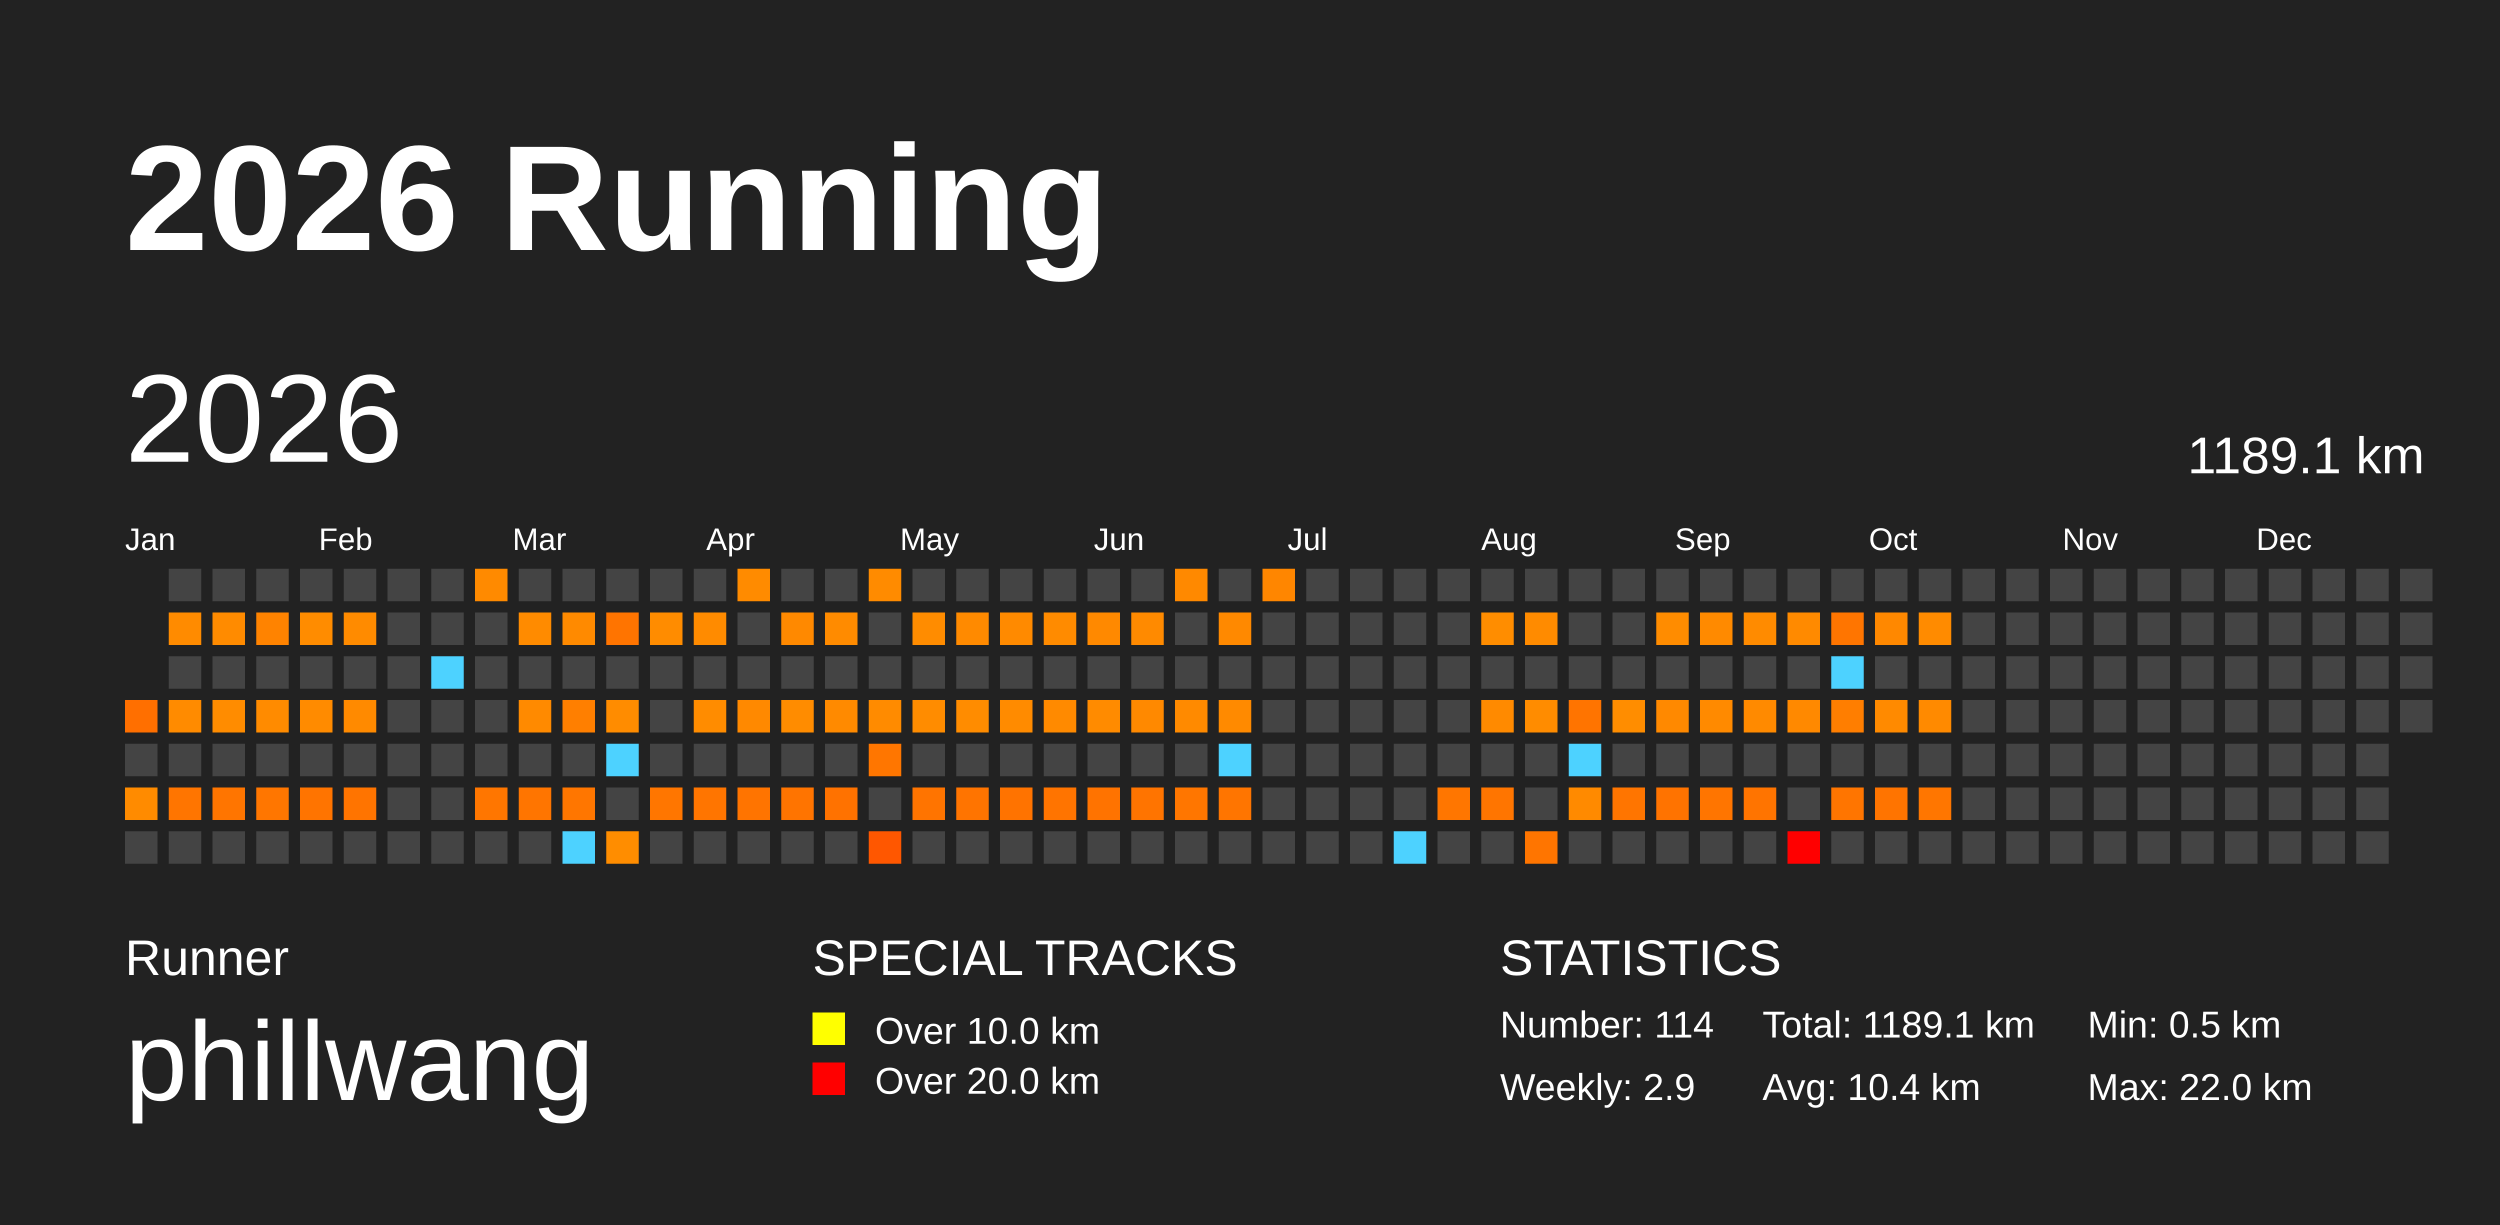
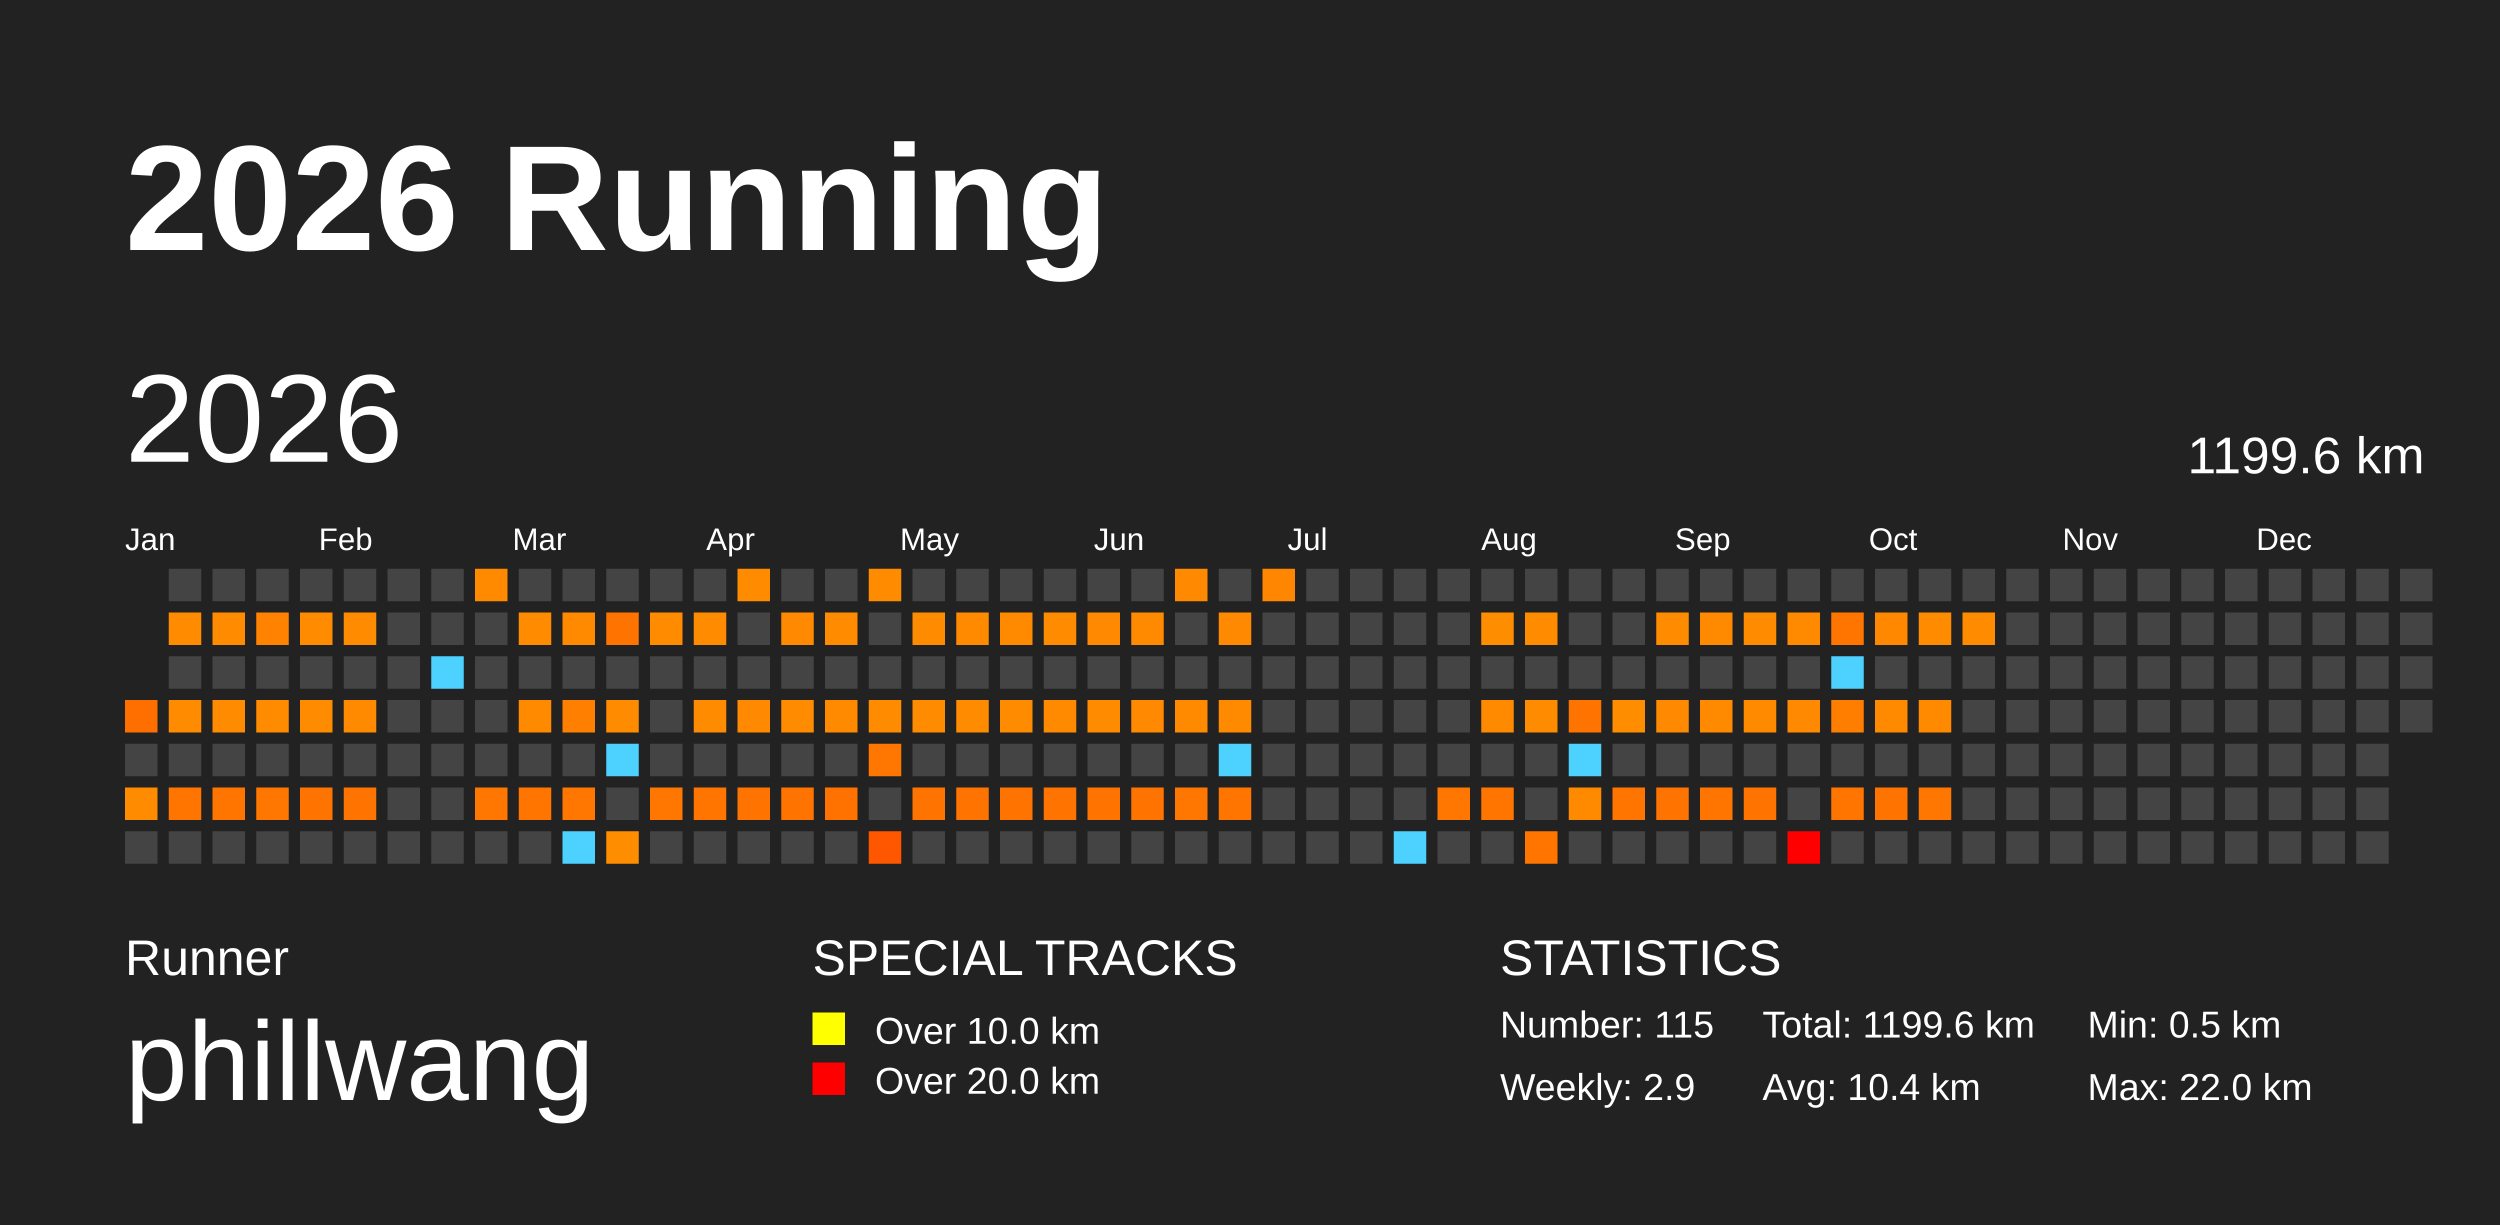
<svg xmlns="http://www.w3.org/2000/svg" baseProfile="full" height="98mm" version="1.1" viewBox="0,0,200,98" width="200mm">
  <defs>
    <pattern height="2" id="indoor-stripe" patternUnits="userSpaceOnUse" width="2">
      <line stroke="white" stroke-opacity="0.45" stroke-width="0.5" x1="0" x2="2" y1="2" y2="0" />
    </pattern>
  </defs>
  <rect fill="#222222" height="98" width="200" x="0" y="0" />
  <text fill="#FFFFFF" style="font-size:12px; font-family:Arial; font-weight:bold;" x="10" y="20">2026 Running</text>
  <text fill="#FFFFFF" style="font-size:4px; font-family:Arial" x="10" y="78">Runner</text>
  <text fill="#FFFFFF" style="font-size:9px; font-family:Arial" x="10" y="88">phillwang</text>
  <text fill="#FFFFFF" style="font-size:4px; font-family:Arial" x="65" y="78">SPECIAL TRACKS</text>
  <rect fill="yellow" height="2.6" width="2.6" x="65" y="81" />
  <text fill="#FFFFFF" style="font-size:3px; font-family:Arial" x="70" y="83.5">Over 10.0 km</text>
  <rect fill="red" height="2.6" width="2.6" x="65" y="85" />
  <text fill="#FFFFFF" style="font-size:3px; font-family:Arial" x="70" y="87.5">Over 20.0 km</text>
  <text fill="#FFFFFF" style="font-size:4px; font-family:Arial" x="120" y="78">STATISTICS</text>
-   <text fill="#FFFFFF" style="font-size:3px; font-family:Arial" x="120" y="83">Number: 114</text>
+   <text fill="#FFFFFF" style="font-size:3px; font-family:Arial" x="120" y="83">Number: 115</text>
  <text fill="#FFFFFF" style="font-size:3px; font-family:Arial" x="120" y="88">Weekly: 2.9</text>
-   <text fill="#FFFFFF" style="font-size:3px; font-family:Arial" x="141" y="83">Total: 1189.1 km</text>
+   <text fill="#FFFFFF" style="font-size:3px; font-family:Arial" x="141" y="83">Total: 1199.6 km</text>
  <text fill="#FFFFFF" style="font-size:3px; font-family:Arial" x="141" y="88">Avg: 10.4 km</text>
  <text fill="#FFFFFF" style="font-size:3px; font-family:Arial" x="167" y="83">Min: 0.5 km</text>
  <text fill="#FFFFFF" style="font-size:3px; font-family:Arial" x="167" y="88">Max: 22.0 km</text>
  <text dominant-baseline="hanging" fill="#FFFFFF" style="font-size:10.0px; font-family:Arial;" x="10" y="30">2026</text>
-   <text dominant-baseline="hanging" fill="#FFFFFF" style="font-size:4.125px; font-family:Arial;" x="175" y="35">1189.1 km</text>
+   <text dominant-baseline="hanging" fill="#FFFFFF" style="font-size:4.125px; font-family:Arial;" x="175" y="35">1199.6 km</text>
  <text fill="#FFFFFF" style="font-size:2.5px; font-family:Arial" x="10.0" y="44">Jan</text>
  <text fill="#FFFFFF" style="font-size:2.5px; font-family:Arial" x="25.5" y="44">Feb</text>
  <text fill="#FFFFFF" style="font-size:2.5px; font-family:Arial" x="41.0" y="44">Mar</text>
  <text fill="#FFFFFF" style="font-size:2.5px; font-family:Arial" x="56.5" y="44">Apr</text>
  <text fill="#FFFFFF" style="font-size:2.5px; font-family:Arial" x="72.0" y="44">May</text>
  <text fill="#FFFFFF" style="font-size:2.5px; font-family:Arial" x="87.5" y="44">Jun</text>
  <text fill="#FFFFFF" style="font-size:2.5px; font-family:Arial" x="103.0" y="44">Jul</text>
  <text fill="#FFFFFF" style="font-size:2.5px; font-family:Arial" x="118.5" y="44">Aug</text>
  <text fill="#FFFFFF" style="font-size:2.5px; font-family:Arial" x="134.0" y="44">Sep</text>
  <text fill="#FFFFFF" style="font-size:2.5px; font-family:Arial" x="149.5" y="44">Oct</text>
  <text fill="#FFFFFF" style="font-size:2.5px; font-family:Arial" x="165.0" y="44">Nov</text>
  <text fill="#FFFFFF" style="font-size:2.5px; font-family:Arial" x="180.5" y="44">Dec</text>
  <rect fill="#ff6f00" height="2.6" width="2.6" x="10.0" y="56.0" />
  <rect fill="#444444" height="2.6" width="2.6" x="10.0" y="59.5" />
  <rect fill="#ff8b00" height="2.6" width="2.6" x="10.0" y="63.0" />
  <rect fill="#444444" height="2.6" width="2.6" x="10.0" y="66.5" />
  <rect fill="#444444" height="2.6" width="2.6" x="13.5" y="45.5" />
  <rect fill="#ff8b00" height="2.6" width="2.6" x="13.5" y="49.0" />
  <rect fill="#444444" height="2.6" width="2.6" x="13.5" y="52.5" />
  <rect fill="#ff8b00" height="2.6" width="2.6" x="13.5" y="56.0" />
  <rect fill="#444444" height="2.6" width="2.6" x="13.5" y="59.5" />
  <rect fill="#ff7500" height="2.6" width="2.6" x="13.5" y="63.0" />
  <rect fill="#444444" height="2.6" width="2.6" x="13.5" y="66.5" />
  <rect fill="#444444" height="2.6" width="2.6" x="17.0" y="45.5" />
  <rect fill="#ff8b00" height="2.6" width="2.6" x="17.0" y="49.0" />
  <rect fill="#444444" height="2.6" width="2.6" x="17.0" y="52.5" />
  <rect fill="#ff8c00" height="2.6" width="2.6" x="17.0" y="56.0" />
  <rect fill="#444444" height="2.6" width="2.6" x="17.0" y="59.5" />
  <rect fill="#ff7500" height="2.6" width="2.6" x="17.0" y="63.0" />
  <rect fill="#444444" height="2.6" width="2.6" x="17.0" y="66.5" />
  <rect fill="#444444" height="2.6" width="2.6" x="20.5" y="45.5" />
  <rect fill="#ff8300" height="2.6" width="2.6" x="20.5" y="49.0" />
  <rect fill="#444444" height="2.6" width="2.6" x="20.5" y="52.5" />
  <rect fill="#ff8b00" height="2.6" width="2.6" x="20.5" y="56.0" />
  <rect fill="#444444" height="2.6" width="2.6" x="20.5" y="59.5" />
  <rect fill="#ff7600" height="2.6" width="2.6" x="20.5" y="63.0" />
  <rect fill="#444444" height="2.6" width="2.6" x="20.5" y="66.5" />
  <rect fill="#444444" height="2.6" width="2.6" x="24.0" y="45.5" />
  <rect fill="#ff8c00" height="2.6" width="2.6" x="24.0" y="49.0" />
  <rect fill="#444444" height="2.6" width="2.6" x="24.0" y="52.5" />
  <rect fill="#ff8b00" height="2.6" width="2.6" x="24.0" y="56.0" />
  <rect fill="#444444" height="2.6" width="2.6" x="24.0" y="59.5" />
  <rect fill="#ff7400" height="2.6" width="2.6" x="24.0" y="63.0" />
  <rect fill="#444444" height="2.6" width="2.6" x="24.0" y="66.5" />
  <rect fill="#444444" height="2.6" width="2.6" x="27.5" y="45.5" />
  <rect fill="#ff8b00" height="2.6" width="2.6" x="27.5" y="49.0" />
  <rect fill="#444444" height="2.6" width="2.6" x="27.5" y="52.5" />
  <rect fill="#ff8a00" height="2.6" width="2.6" x="27.5" y="56.0" />
  <rect fill="#444444" height="2.6" width="2.6" x="27.5" y="59.5" />
  <rect fill="#ff7400" height="2.6" width="2.6" x="27.5" y="63.0" />
  <rect fill="#444444" height="2.6" width="2.6" x="27.5" y="66.5" />
  <rect fill="#444444" height="2.6" width="2.6" x="31.0" y="45.5" />
  <rect fill="#444444" height="2.6" width="2.6" x="31.0" y="49.0" />
  <rect fill="#444444" height="2.6" width="2.6" x="31.0" y="52.5" />
  <rect fill="#444444" height="2.6" width="2.6" x="31.0" y="56.0" />
  <rect fill="#444444" height="2.6" width="2.6" x="31.0" y="59.5" />
  <rect fill="#444444" height="2.6" width="2.6" x="31.0" y="63.0" />
  <rect fill="#444444" height="2.6" width="2.6" x="31.0" y="66.5" />
  <rect fill="#444444" height="2.6" width="2.6" x="34.5" y="45.5" />
  <rect fill="#444444" height="2.6" width="2.6" x="34.5" y="49.0" />
  <rect fill="#4dd2ff" height="2.6" width="2.6" x="34.5" y="52.5" />
  <rect fill="#444444" height="2.6" width="2.6" x="34.5" y="56.0" />
  <rect fill="#444444" height="2.6" width="2.6" x="34.5" y="59.5" />
  <rect fill="#444444" height="2.6" width="2.6" x="34.5" y="63.0" />
  <rect fill="#444444" height="2.6" width="2.6" x="34.5" y="66.5" />
  <rect fill="#ff8a00" height="2.6" width="2.6" x="38.0" y="45.5" />
  <rect fill="#444444" height="2.6" width="2.6" x="38.0" y="49.0" />
  <rect fill="#444444" height="2.6" width="2.6" x="38.0" y="52.5" />
  <rect fill="#444444" height="2.6" width="2.6" x="38.0" y="56.0" />
  <rect fill="#444444" height="2.6" width="2.6" x="38.0" y="59.5" />
  <rect fill="#ff7600" height="2.6" width="2.6" x="38.0" y="63.0" />
  <rect fill="#444444" height="2.6" width="2.6" x="38.0" y="66.5" />
  <rect fill="#444444" height="2.6" width="2.6" x="41.5" y="45.5" />
  <rect fill="#ff8b00" height="2.6" width="2.6" x="41.5" y="49.0" />
  <rect fill="#444444" height="2.6" width="2.6" x="41.5" y="52.5" />
  <rect fill="#ff8a00" height="2.6" width="2.6" x="41.5" y="56.0" />
  <rect fill="#444444" height="2.6" width="2.6" x="41.5" y="59.5" />
  <rect fill="#ff7500" height="2.6" width="2.6" x="41.5" y="63.0" />
  <rect fill="#444444" height="2.6" width="2.6" x="41.5" y="66.5" />
  <rect fill="#444444" height="2.6" width="2.6" x="45.0" y="45.5" />
  <rect fill="#ff8a00" height="2.6" width="2.6" x="45.0" y="49.0" />
  <rect fill="#444444" height="2.6" width="2.6" x="45.0" y="52.5" />
  <rect fill="#ff7f00" height="2.6" width="2.6" x="45.0" y="56.0" />
  <rect fill="#444444" height="2.6" width="2.6" x="45.0" y="59.5" />
  <rect fill="#ff7600" height="2.6" width="2.6" x="45.0" y="63.0" />
  <rect fill="#4dd2ff" height="2.6" width="2.6" x="45.0" y="66.5" />
  <rect fill="#444444" height="2.6" width="2.6" x="48.5" y="45.5" />
  <rect fill="#ff7400" height="2.6" width="2.6" x="48.5" y="49.0" />
  <rect fill="#444444" height="2.6" width="2.6" x="48.5" y="52.5" />
  <rect fill="#ff8c00" height="2.6" width="2.6" x="48.5" y="56.0" />
  <rect fill="#4dd2ff" height="2.6" width="2.6" x="48.5" y="59.5" />
  <rect fill="#444444" height="2.6" width="2.6" x="48.5" y="63.0" />
  <rect fill="#ff8d00" height="2.6" width="2.6" x="48.5" y="66.5" />
  <rect fill="#444444" height="2.6" width="2.6" x="52.0" y="45.5" />
  <rect fill="#ff8c00" height="2.6" width="2.6" x="52.0" y="49.0" />
  <rect fill="#444444" height="2.6" width="2.6" x="52.0" y="52.5" />
  <rect fill="#444444" height="2.6" width="2.6" x="52.0" y="56.0" />
  <rect fill="#444444" height="2.6" width="2.6" x="52.0" y="59.5" />
  <rect fill="#ff7600" height="2.6" width="2.6" x="52.0" y="63.0" />
  <rect fill="#444444" height="2.6" width="2.6" x="52.0" y="66.5" />
  <rect fill="#444444" height="2.6" width="2.6" x="55.5" y="45.5" />
  <rect fill="#ff8b00" height="2.6" width="2.6" x="55.5" y="49.0" />
  <rect fill="#444444" height="2.6" width="2.6" x="55.5" y="52.5" />
  <rect fill="#ff8c00" height="2.6" width="2.6" x="55.5" y="56.0" />
  <rect fill="#444444" height="2.6" width="2.6" x="55.5" y="59.5" />
  <rect fill="#ff7500" height="2.6" width="2.6" x="55.5" y="63.0" />
  <rect fill="#444444" height="2.6" width="2.6" x="55.5" y="66.5" />
  <rect fill="#ff8b00" height="2.6" width="2.6" x="59.0" y="45.5" />
  <rect fill="#444444" height="2.6" width="2.6" x="59.0" y="49.0" />
  <rect fill="#444444" height="2.6" width="2.6" x="59.0" y="52.5" />
  <rect fill="#ff8900" height="2.6" width="2.6" x="59.0" y="56.0" />
  <rect fill="#444444" height="2.6" width="2.6" x="59.0" y="59.5" />
  <rect fill="#ff7400" height="2.6" width="2.6" x="59.0" y="63.0" />
  <rect fill="#444444" height="2.6" width="2.6" x="59.0" y="66.5" />
  <rect fill="#444444" height="2.6" width="2.6" x="62.5" y="45.5" />
  <rect fill="#ff8900" height="2.6" width="2.6" x="62.5" y="49.0" />
  <rect fill="#444444" height="2.6" width="2.6" x="62.5" y="52.5" />
  <rect fill="#ff8c00" height="2.6" width="2.6" x="62.5" y="56.0" />
  <rect fill="#444444" height="2.6" width="2.6" x="62.5" y="59.5" />
  <rect fill="#ff7400" height="2.6" width="2.6" x="62.5" y="63.0" />
  <rect fill="#444444" height="2.6" width="2.6" x="62.5" y="66.5" />
  <rect fill="#444444" height="2.6" width="2.6" x="66.0" y="45.5" />
  <rect fill="#ff8b00" height="2.6" width="2.6" x="66.0" y="49.0" />
  <rect fill="#444444" height="2.6" width="2.6" x="66.0" y="52.5" />
  <rect fill="#ff8a00" height="2.6" width="2.6" x="66.0" y="56.0" />
  <rect fill="#444444" height="2.6" width="2.6" x="66.0" y="59.5" />
  <rect fill="#ff7200" height="2.6" width="2.6" x="66.0" y="63.0" />
  <rect fill="#444444" height="2.6" width="2.6" x="66.0" y="66.5" />
  <rect fill="#ff8b00" height="2.6" width="2.6" x="69.5" y="45.5" />
  <rect fill="#444444" height="2.6" width="2.6" x="69.5" y="49.0" />
  <rect fill="#444444" height="2.6" width="2.6" x="69.5" y="52.5" />
  <rect fill="#ff8b00" height="2.6" width="2.6" x="69.5" y="56.0" />
  <rect fill="#ff7600" height="2.6" width="2.6" x="69.5" y="59.5" />
  <rect fill="#444444" height="2.6" width="2.6" x="69.5" y="63.0" />
  <rect fill="#ff5700" height="2.6" width="2.6" x="69.5" y="66.5" />
  <rect fill="#444444" height="2.6" width="2.6" x="73.0" y="45.5" />
  <rect fill="#ff8c00" height="2.6" width="2.6" x="73.0" y="49.0" />
  <rect fill="#444444" height="2.6" width="2.6" x="73.0" y="52.5" />
  <rect fill="#ff8c00" height="2.6" width="2.6" x="73.0" y="56.0" />
  <rect fill="#444444" height="2.6" width="2.6" x="73.0" y="59.5" />
  <rect fill="#ff7400" height="2.6" width="2.6" x="73.0" y="63.0" />
  <rect fill="#444444" height="2.6" width="2.6" x="73.0" y="66.5" />
  <rect fill="#444444" height="2.6" width="2.6" x="76.5" y="45.5" />
  <rect fill="#ff8a00" height="2.6" width="2.6" x="76.5" y="49.0" />
  <rect fill="#444444" height="2.6" width="2.6" x="76.5" y="52.5" />
  <rect fill="#ff8c00" height="2.6" width="2.6" x="76.5" y="56.0" />
  <rect fill="#444444" height="2.6" width="2.6" x="76.5" y="59.5" />
  <rect fill="#ff7400" height="2.6" width="2.6" x="76.5" y="63.0" />
  <rect fill="#444444" height="2.6" width="2.6" x="76.5" y="66.5" />
  <rect fill="#444444" height="2.6" width="2.6" x="80.0" y="45.5" />
  <rect fill="#ff8a00" height="2.6" width="2.6" x="80.0" y="49.0" />
  <rect fill="#444444" height="2.6" width="2.6" x="80.0" y="52.5" />
  <rect fill="#ff8b00" height="2.6" width="2.6" x="80.0" y="56.0" />
  <rect fill="#444444" height="2.6" width="2.6" x="80.0" y="59.5" />
  <rect fill="#ff7300" height="2.6" width="2.6" x="80.0" y="63.0" />
  <rect fill="#444444" height="2.6" width="2.6" x="80.0" y="66.5" />
  <rect fill="#444444" height="2.6" width="2.6" x="83.5" y="45.5" />
  <rect fill="#ff8b00" height="2.6" width="2.6" x="83.5" y="49.0" />
  <rect fill="#444444" height="2.6" width="2.6" x="83.5" y="52.5" />
  <rect fill="#ff8a00" height="2.6" width="2.6" x="83.5" y="56.0" />
  <rect fill="#444444" height="2.6" width="2.6" x="83.5" y="59.5" />
  <rect fill="#ff7400" height="2.6" width="2.6" x="83.5" y="63.0" />
  <rect fill="#444444" height="2.6" width="2.6" x="83.5" y="66.5" />
  <rect fill="#444444" height="2.6" width="2.6" x="87.0" y="45.5" />
  <rect fill="#ff8900" height="2.6" width="2.6" x="87.0" y="49.0" />
  <rect fill="#444444" height="2.6" width="2.6" x="87.0" y="52.5" />
  <rect fill="#ff8b00" height="2.6" width="2.6" x="87.0" y="56.0" />
  <rect fill="#444444" height="2.6" width="2.6" x="87.0" y="59.5" />
  <rect fill="#ff7300" height="2.6" width="2.6" x="87.0" y="63.0" />
  <rect fill="#444444" height="2.6" width="2.6" x="87.0" y="66.5" />
  <rect fill="#444444" height="2.6" width="2.6" x="90.5" y="45.5" />
  <rect fill="#ff8a00" height="2.6" width="2.6" x="90.5" y="49.0" />
  <rect fill="#444444" height="2.6" width="2.6" x="90.5" y="52.5" />
  <rect fill="#ff8900" height="2.6" width="2.6" x="90.5" y="56.0" />
  <rect fill="#444444" height="2.6" width="2.6" x="90.5" y="59.5" />
  <rect fill="#ff7400" height="2.6" width="2.6" x="90.5" y="63.0" />
  <rect fill="#444444" height="2.6" width="2.6" x="90.5" y="66.5" />
  <rect fill="#ff8900" height="2.6" width="2.6" x="94.0" y="45.5" />
  <rect fill="#444444" height="2.6" width="2.6" x="94.0" y="49.0" />
  <rect fill="#444444" height="2.6" width="2.6" x="94.0" y="52.5" />
  <rect fill="#ff8a00" height="2.6" width="2.6" x="94.0" y="56.0" />
  <rect fill="#444444" height="2.6" width="2.6" x="94.0" y="59.5" />
  <rect fill="#ff7600" height="2.6" width="2.6" x="94.0" y="63.0" />
  <rect fill="#444444" height="2.6" width="2.6" x="94.0" y="66.5" />
  <rect fill="#444444" height="2.6" width="2.6" x="97.5" y="45.5" />
  <rect fill="#ff8900" height="2.6" width="2.6" x="97.5" y="49.0" />
  <rect fill="#444444" height="2.6" width="2.6" x="97.5" y="52.5" />
  <rect fill="#ff8a00" height="2.6" width="2.6" x="97.5" y="56.0" />
  <rect fill="#4dd2ff" height="2.6" width="2.6" x="97.5" y="59.5" />
  <rect fill="#ff7500" height="2.6" width="2.6" x="97.5" y="63.0" />
  <rect fill="#444444" height="2.6" width="2.6" x="97.5" y="66.5" />
  <rect fill="#ff8600" height="2.6" width="2.6" x="101.0" y="45.5" />
  <rect fill="#444444" height="2.6" width="2.6" x="101.0" y="49.0" />
  <rect fill="#444444" height="2.6" width="2.6" x="101.0" y="52.5" />
  <rect fill="#444444" height="2.6" width="2.6" x="101.0" y="56.0" />
  <rect fill="#444444" height="2.6" width="2.6" x="101.0" y="59.5" />
  <rect fill="#444444" height="2.6" width="2.6" x="101.0" y="63.0" />
  <rect fill="#444444" height="2.6" width="2.6" x="101.0" y="66.5" />
  <rect fill="#444444" height="2.6" width="2.6" x="104.5" y="45.5" />
  <rect fill="#444444" height="2.6" width="2.6" x="104.5" y="49.0" />
  <rect fill="#444444" height="2.6" width="2.6" x="104.5" y="52.5" />
  <rect fill="#444444" height="2.6" width="2.6" x="104.5" y="56.0" />
  <rect fill="#444444" height="2.6" width="2.6" x="104.5" y="59.5" />
  <rect fill="#444444" height="2.6" width="2.6" x="104.5" y="63.0" />
  <rect fill="#444444" height="2.6" width="2.6" x="104.5" y="66.5" />
  <rect fill="#444444" height="2.6" width="2.6" x="108.0" y="45.5" />
  <rect fill="#444444" height="2.6" width="2.6" x="108.0" y="49.0" />
  <rect fill="#444444" height="2.6" width="2.6" x="108.0" y="52.5" />
  <rect fill="#444444" height="2.6" width="2.6" x="108.0" y="56.0" />
  <rect fill="#444444" height="2.6" width="2.6" x="108.0" y="59.5" />
  <rect fill="#444444" height="2.6" width="2.6" x="108.0" y="63.0" />
  <rect fill="#444444" height="2.6" width="2.6" x="108.0" y="66.5" />
  <rect fill="#444444" height="2.6" width="2.6" x="111.5" y="45.5" />
  <rect fill="#444444" height="2.6" width="2.6" x="111.5" y="49.0" />
  <rect fill="#444444" height="2.6" width="2.6" x="111.5" y="52.5" />
  <rect fill="#444444" height="2.6" width="2.6" x="111.5" y="56.0" />
  <rect fill="#444444" height="2.6" width="2.6" x="111.5" y="59.5" />
  <rect fill="#444444" height="2.6" width="2.6" x="111.5" y="63.0" />
  <rect fill="#4dd2ff" height="2.6" width="2.6" x="111.5" y="66.5" />
  <rect fill="#444444" height="2.6" width="2.6" x="115.0" y="45.5" />
  <rect fill="#444444" height="2.6" width="2.6" x="115.0" y="49.0" />
  <rect fill="#444444" height="2.6" width="2.6" x="115.0" y="52.5" />
  <rect fill="#444444" height="2.6" width="2.6" x="115.0" y="56.0" />
  <rect fill="#444444" height="2.6" width="2.6" x="115.0" y="59.5" />
  <rect fill="#ff7600" height="2.6" width="2.6" x="115.0" y="63.0" />
  <rect fill="#444444" height="2.6" width="2.6" x="115.0" y="66.5" />
  <rect fill="#444444" height="2.6" width="2.6" x="118.5" y="45.5" />
  <rect fill="#ff8d00" height="2.6" width="2.6" x="118.5" y="49.0" />
  <rect fill="#444444" height="2.6" width="2.6" x="118.5" y="52.5" />
  <rect fill="#ff8a00" height="2.6" width="2.6" x="118.5" y="56.0" />
  <rect fill="#444444" height="2.6" width="2.6" x="118.5" y="59.5" />
  <rect fill="#ff7500" height="2.6" width="2.6" x="118.5" y="63.0" />
  <rect fill="#444444" height="2.6" width="2.6" x="118.5" y="66.5" />
  <rect fill="#444444" height="2.6" width="2.6" x="122.0" y="45.5" />
  <rect fill="#ff8b00" height="2.6" width="2.6" x="122.0" y="49.0" />
  <rect fill="#444444" height="2.6" width="2.6" x="122.0" y="52.5" />
  <rect fill="#ff8c00" height="2.6" width="2.6" x="122.0" y="56.0" />
  <rect fill="#444444" height="2.6" width="2.6" x="122.0" y="59.5" />
  <rect fill="#444444" height="2.6" width="2.6" x="122.0" y="63.0" />
  <rect fill="#ff7500" height="2.6" width="2.6" x="122.0" y="66.5" />
  <rect fill="#444444" height="2.6" width="2.6" x="125.5" y="45.5" />
  <rect fill="#444444" height="2.6" width="2.6" x="125.5" y="49.0" />
  <rect fill="#444444" height="2.6" width="2.6" x="125.5" y="52.5" />
  <rect fill="#ff7400" height="2.6" width="2.6" x="125.5" y="56.0" />
  <rect fill="#4dd2ff" height="2.6" width="2.6" x="125.5" y="59.5" />
  <rect fill="#ff8a00" height="2.6" width="2.6" x="125.5" y="63.0" />
  <rect fill="#444444" height="2.6" width="2.6" x="125.5" y="66.5" />
  <rect fill="#444444" height="2.6" width="2.6" x="129.0" y="45.5" />
  <rect fill="#444444" height="2.6" width="2.6" x="129.0" y="49.0" />
  <rect fill="#444444" height="2.6" width="2.6" x="129.0" y="52.5" />
  <rect fill="#ff8d00" height="2.6" width="2.6" x="129.0" y="56.0" />
  <rect fill="#444444" height="2.6" width="2.6" x="129.0" y="59.5" />
  <rect fill="#ff7500" height="2.6" width="2.6" x="129.0" y="63.0" />
  <rect fill="#444444" height="2.6" width="2.6" x="129.0" y="66.5" />
  <rect fill="#444444" height="2.6" width="2.6" x="132.5" y="45.5" />
  <rect fill="#ff8c00" height="2.6" width="2.6" x="132.5" y="49.0" />
  <rect fill="#444444" height="2.6" width="2.6" x="132.5" y="52.5" />
  <rect fill="#ff8900" height="2.6" width="2.6" x="132.5" y="56.0" />
  <rect fill="#444444" height="2.6" width="2.6" x="132.5" y="59.5" />
  <rect fill="#ff7300" height="2.6" width="2.6" x="132.5" y="63.0" />
  <rect fill="#444444" height="2.6" width="2.6" x="132.5" y="66.5" />
  <rect fill="#444444" height="2.6" width="2.6" x="136.0" y="45.5" />
  <rect fill="#ff8a00" height="2.6" width="2.6" x="136.0" y="49.0" />
  <rect fill="#444444" height="2.6" width="2.6" x="136.0" y="52.5" />
  <rect fill="#ff8a00" height="2.6" width="2.6" x="136.0" y="56.0" />
  <rect fill="#444444" height="2.6" width="2.6" x="136.0" y="59.5" />
  <rect fill="#ff7500" height="2.6" width="2.6" x="136.0" y="63.0" />
  <rect fill="#444444" height="2.6" width="2.6" x="136.0" y="66.5" />
  <rect fill="#444444" height="2.6" width="2.6" x="139.5" y="45.5" />
  <rect fill="#ff8b00" height="2.6" width="2.6" x="139.5" y="49.0" />
  <rect fill="#444444" height="2.6" width="2.6" x="139.5" y="52.5" />
  <rect fill="#ff8a00" height="2.6" width="2.6" x="139.5" y="56.0" />
  <rect fill="#444444" height="2.6" width="2.6" x="139.5" y="59.5" />
  <rect fill="#ff7400" height="2.6" width="2.6" x="139.5" y="63.0" />
  <rect fill="#444444" height="2.6" width="2.6" x="139.5" y="66.5" />
  <rect fill="#444444" height="2.6" width="2.6" x="143.0" y="45.5" />
  <rect fill="#ff8a00" height="2.6" width="2.6" x="143.0" y="49.0" />
  <rect fill="#444444" height="2.6" width="2.6" x="143.0" y="52.5" />
  <rect fill="#ff8900" height="2.6" width="2.6" x="143.0" y="56.0" />
  <rect fill="#444444" height="2.6" width="2.6" x="143.0" y="59.5" />
  <rect fill="#444444" height="2.6" width="2.6" x="143.0" y="63.0" />
  <rect fill="red" height="2.6" width="2.6" x="143.0" y="66.5" />
  <rect fill="#444444" height="2.6" width="2.6" x="146.5" y="45.5" />
  <rect fill="#ff7500" height="2.6" width="2.6" x="146.5" y="49.0" />
  <rect fill="#4dd2ff" height="2.6" width="2.6" x="146.5" y="52.5" />
  <rect fill="#ff7e00" height="2.6" width="2.6" x="146.5" y="56.0" />
  <rect fill="#444444" height="2.6" width="2.6" x="146.5" y="59.5" />
  <rect fill="#ff7500" height="2.6" width="2.6" x="146.5" y="63.0" />
  <rect fill="#444444" height="2.6" width="2.6" x="146.5" y="66.5" />
  <rect fill="#444444" height="2.6" width="2.6" x="150.0" y="45.5" />
  <rect fill="#ff8800" height="2.6" width="2.6" x="150.0" y="49.0" />
  <rect fill="#444444" height="2.6" width="2.6" x="150.0" y="52.5" />
  <rect fill="#ff8a00" height="2.6" width="2.6" x="150.0" y="56.0" />
  <rect fill="#444444" height="2.6" width="2.6" x="150.0" y="59.5" />
  <rect fill="#ff7400" height="2.6" width="2.6" x="150.0" y="63.0" />
  <rect fill="#444444" height="2.6" width="2.6" x="150.0" y="66.5" />
  <rect fill="#444444" height="2.6" width="2.6" x="153.5" y="45.5" />
  <rect fill="#ff8b00" height="2.6" width="2.6" x="153.5" y="49.0" />
  <rect fill="#444444" height="2.6" width="2.6" x="153.5" y="52.5" />
  <rect fill="#ff8a00" height="2.6" width="2.6" x="153.5" y="56.0" />
  <rect fill="#444444" height="2.6" width="2.6" x="153.5" y="59.5" />
  <rect fill="#ff7600" height="2.6" width="2.6" x="153.5" y="63.0" />
  <rect fill="#444444" height="2.6" width="2.6" x="153.5" y="66.5" />
  <rect fill="#444444" height="2.6" width="2.6" x="157.0" y="45.5" />
-   <rect fill="#444444" height="2.6" width="2.6" x="157.0" y="49.0" />
+   <rect fill="#ff8b00" height="2.6" width="2.6" x="157.0" y="49.0" />
  <rect fill="#444444" height="2.6" width="2.6" x="157.0" y="52.5" />
  <rect fill="#444444" height="2.6" width="2.6" x="157.0" y="56.0" />
  <rect fill="#444444" height="2.6" width="2.6" x="157.0" y="59.5" />
  <rect fill="#444444" height="2.6" width="2.6" x="157.0" y="63.0" />
  <rect fill="#444444" height="2.6" width="2.6" x="157.0" y="66.5" />
  <rect fill="#444444" height="2.6" width="2.6" x="160.5" y="45.5" />
  <rect fill="#444444" height="2.6" width="2.6" x="160.5" y="49.0" />
  <rect fill="#444444" height="2.6" width="2.6" x="160.5" y="52.5" />
  <rect fill="#444444" height="2.6" width="2.6" x="160.5" y="56.0" />
  <rect fill="#444444" height="2.6" width="2.6" x="160.5" y="59.5" />
  <rect fill="#444444" height="2.6" width="2.6" x="160.5" y="63.0" />
  <rect fill="#444444" height="2.6" width="2.6" x="160.5" y="66.5" />
  <rect fill="#444444" height="2.6" width="2.6" x="164.0" y="45.5" />
  <rect fill="#444444" height="2.6" width="2.6" x="164.0" y="49.0" />
  <rect fill="#444444" height="2.6" width="2.6" x="164.0" y="52.5" />
  <rect fill="#444444" height="2.6" width="2.6" x="164.0" y="56.0" />
  <rect fill="#444444" height="2.6" width="2.6" x="164.0" y="59.5" />
  <rect fill="#444444" height="2.6" width="2.6" x="164.0" y="63.0" />
  <rect fill="#444444" height="2.6" width="2.6" x="164.0" y="66.5" />
  <rect fill="#444444" height="2.6" width="2.6" x="167.5" y="45.5" />
  <rect fill="#444444" height="2.6" width="2.6" x="167.5" y="49.0" />
  <rect fill="#444444" height="2.6" width="2.6" x="167.5" y="52.5" />
  <rect fill="#444444" height="2.6" width="2.6" x="167.5" y="56.0" />
  <rect fill="#444444" height="2.6" width="2.6" x="167.5" y="59.5" />
  <rect fill="#444444" height="2.6" width="2.6" x="167.5" y="63.0" />
  <rect fill="#444444" height="2.6" width="2.6" x="167.5" y="66.5" />
  <rect fill="#444444" height="2.6" width="2.6" x="171.0" y="45.5" />
  <rect fill="#444444" height="2.6" width="2.6" x="171.0" y="49.0" />
  <rect fill="#444444" height="2.6" width="2.6" x="171.0" y="52.5" />
  <rect fill="#444444" height="2.6" width="2.6" x="171.0" y="56.0" />
  <rect fill="#444444" height="2.6" width="2.6" x="171.0" y="59.5" />
  <rect fill="#444444" height="2.6" width="2.6" x="171.0" y="63.0" />
  <rect fill="#444444" height="2.6" width="2.6" x="171.0" y="66.5" />
  <rect fill="#444444" height="2.6" width="2.6" x="174.5" y="45.5" />
  <rect fill="#444444" height="2.6" width="2.6" x="174.5" y="49.0" />
  <rect fill="#444444" height="2.6" width="2.6" x="174.5" y="52.5" />
  <rect fill="#444444" height="2.6" width="2.6" x="174.5" y="56.0" />
  <rect fill="#444444" height="2.6" width="2.6" x="174.5" y="59.5" />
  <rect fill="#444444" height="2.6" width="2.6" x="174.5" y="63.0" />
  <rect fill="#444444" height="2.6" width="2.6" x="174.5" y="66.5" />
  <rect fill="#444444" height="2.6" width="2.6" x="178.0" y="45.5" />
  <rect fill="#444444" height="2.6" width="2.6" x="178.0" y="49.0" />
  <rect fill="#444444" height="2.6" width="2.6" x="178.0" y="52.5" />
  <rect fill="#444444" height="2.6" width="2.6" x="178.0" y="56.0" />
  <rect fill="#444444" height="2.6" width="2.6" x="178.0" y="59.5" />
  <rect fill="#444444" height="2.6" width="2.6" x="178.0" y="63.0" />
  <rect fill="#444444" height="2.6" width="2.6" x="178.0" y="66.5" />
  <rect fill="#444444" height="2.6" width="2.6" x="181.5" y="45.5" />
  <rect fill="#444444" height="2.6" width="2.6" x="181.5" y="49.0" />
  <rect fill="#444444" height="2.6" width="2.6" x="181.5" y="52.5" />
  <rect fill="#444444" height="2.6" width="2.6" x="181.5" y="56.0" />
  <rect fill="#444444" height="2.6" width="2.6" x="181.5" y="59.5" />
  <rect fill="#444444" height="2.6" width="2.6" x="181.5" y="63.0" />
  <rect fill="#444444" height="2.6" width="2.6" x="181.5" y="66.5" />
  <rect fill="#444444" height="2.6" width="2.6" x="185.0" y="45.5" />
  <rect fill="#444444" height="2.6" width="2.6" x="185.0" y="49.0" />
  <rect fill="#444444" height="2.6" width="2.6" x="185.0" y="52.5" />
  <rect fill="#444444" height="2.6" width="2.6" x="185.0" y="56.0" />
  <rect fill="#444444" height="2.6" width="2.6" x="185.0" y="59.5" />
  <rect fill="#444444" height="2.6" width="2.6" x="185.0" y="63.0" />
  <rect fill="#444444" height="2.6" width="2.6" x="185.0" y="66.5" />
  <rect fill="#444444" height="2.6" width="2.6" x="188.5" y="45.5" />
  <rect fill="#444444" height="2.6" width="2.6" x="188.5" y="49.0" />
  <rect fill="#444444" height="2.6" width="2.6" x="188.5" y="52.5" />
  <rect fill="#444444" height="2.6" width="2.6" x="188.5" y="56.0" />
  <rect fill="#444444" height="2.6" width="2.6" x="188.5" y="59.5" />
  <rect fill="#444444" height="2.6" width="2.6" x="188.5" y="63.0" />
  <rect fill="#444444" height="2.6" width="2.6" x="188.5" y="66.5" />
  <rect fill="#444444" height="2.6" width="2.6" x="192.0" y="45.5" />
  <rect fill="#444444" height="2.6" width="2.6" x="192.0" y="49.0" />
  <rect fill="#444444" height="2.6" width="2.6" x="192.0" y="52.5" />
  <rect fill="#444444" height="2.6" width="2.6" x="192.0" y="56.0" />
</svg>
